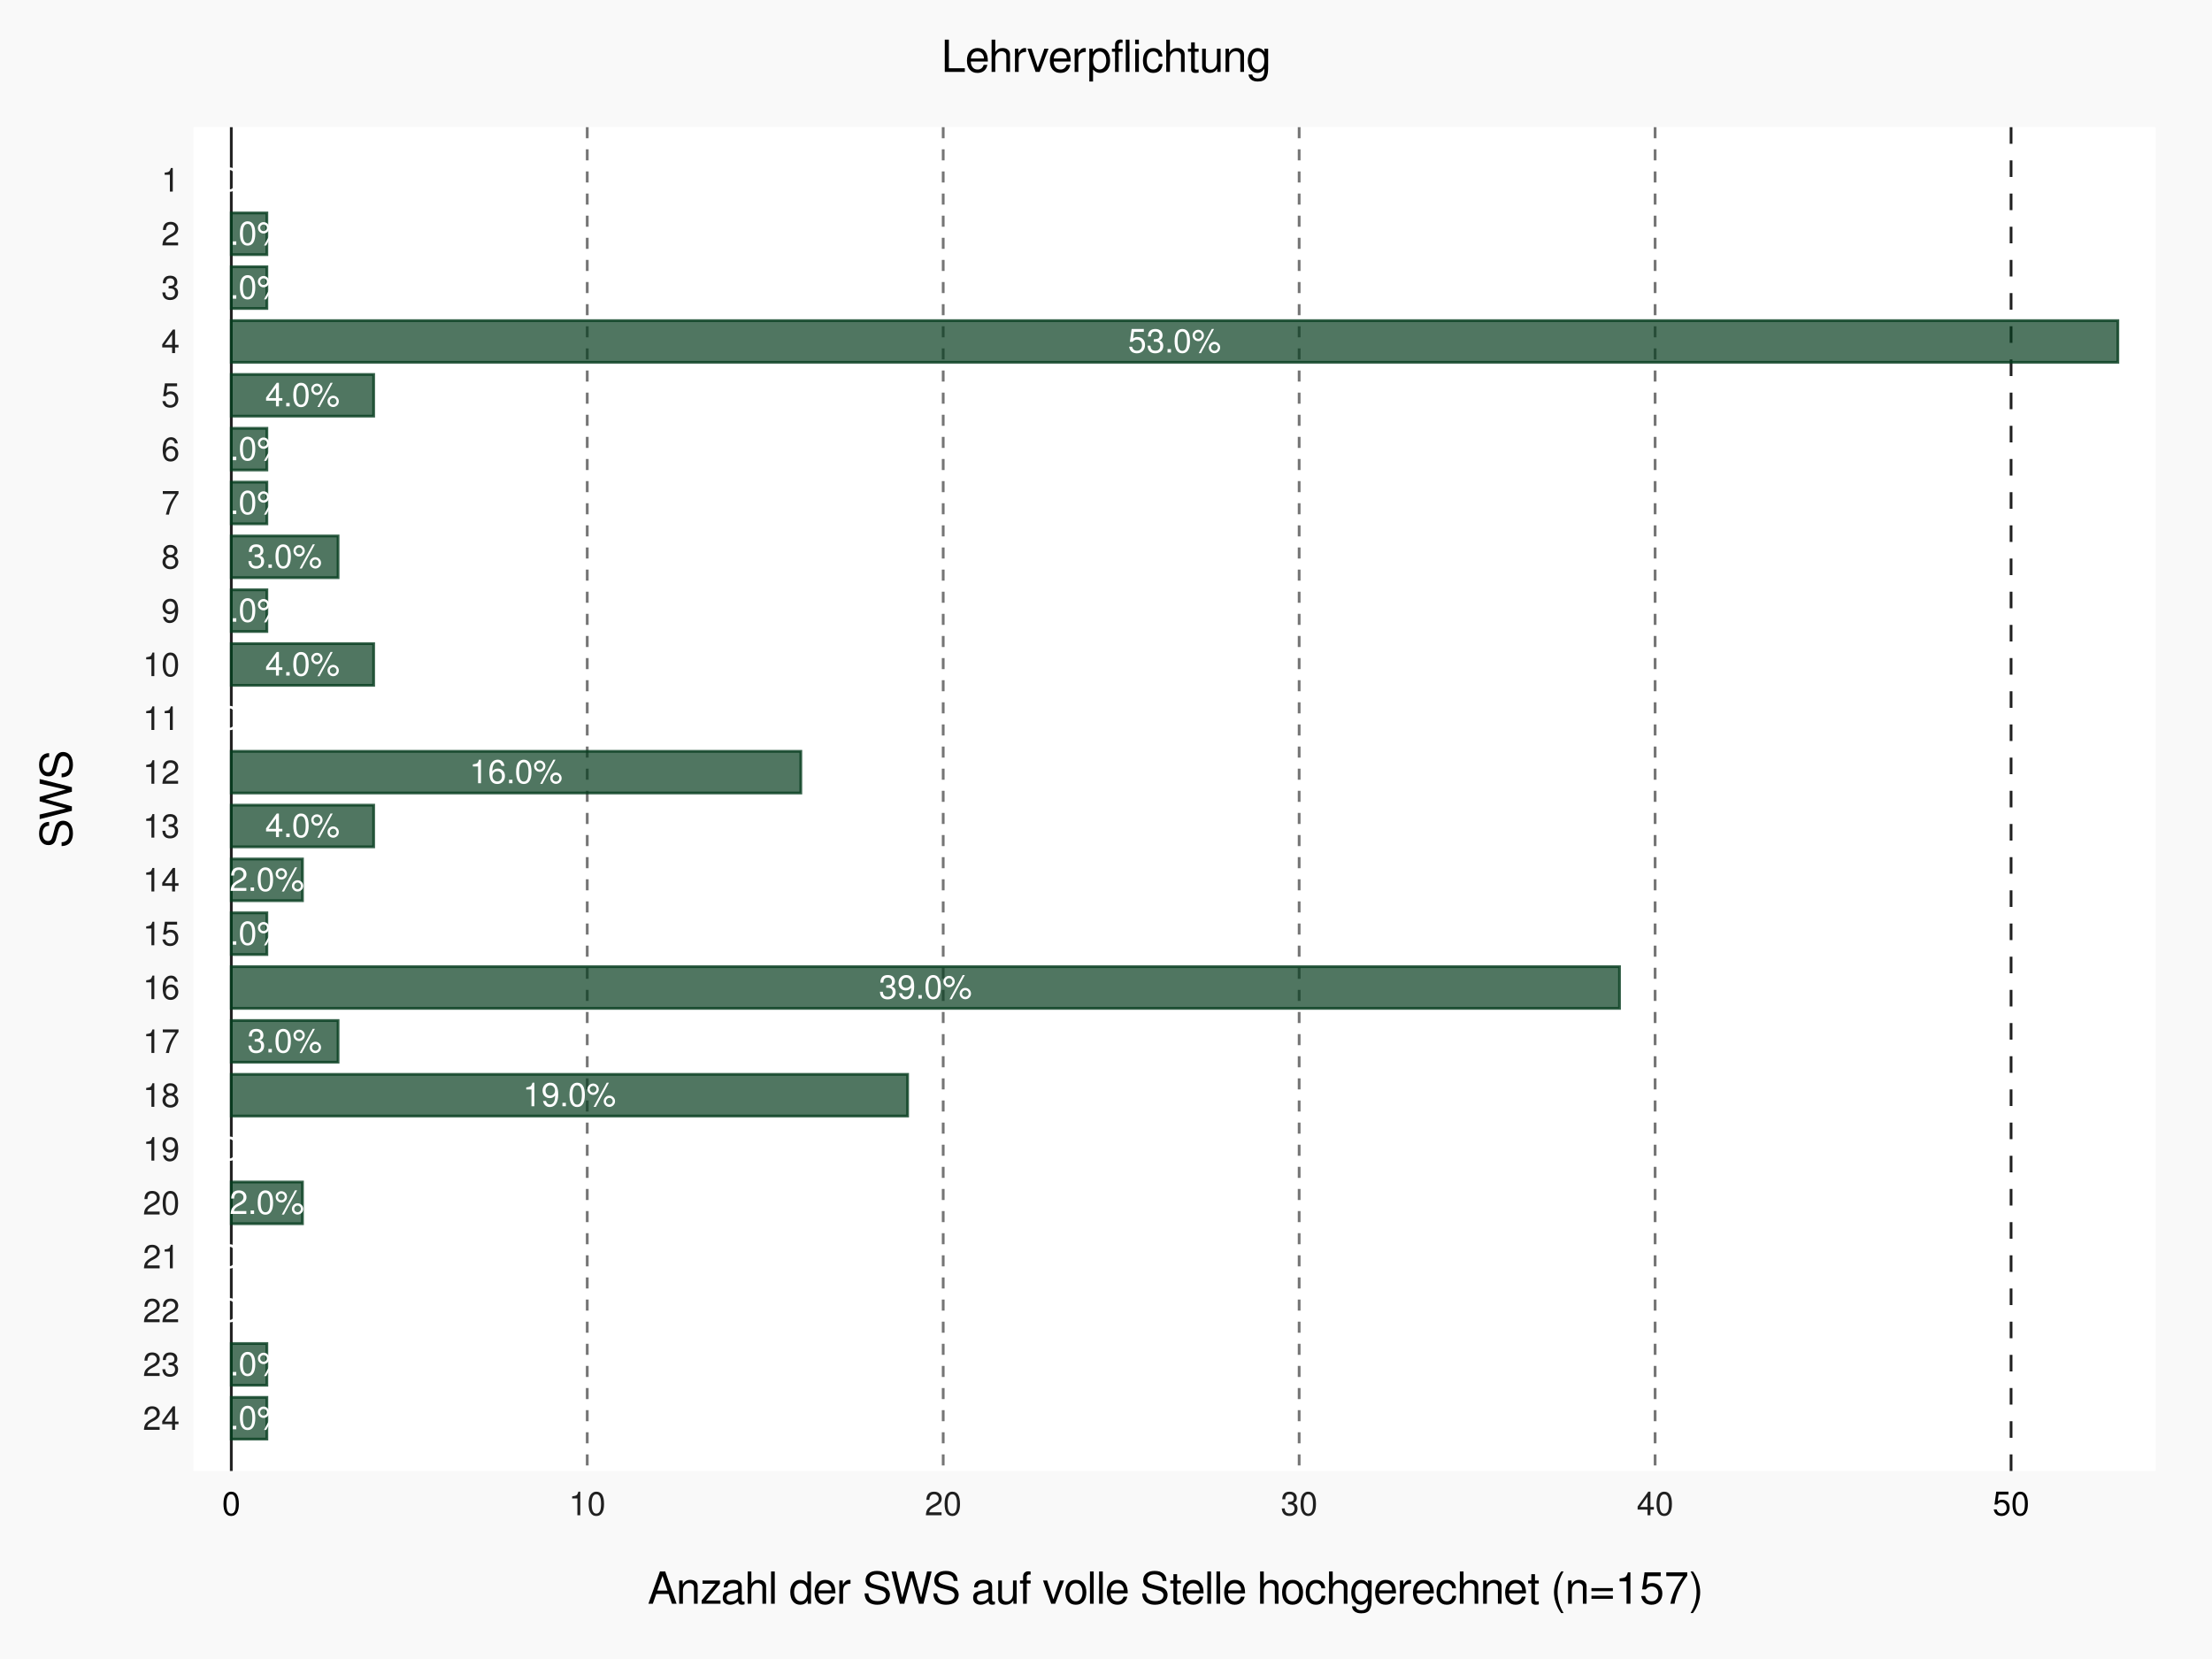
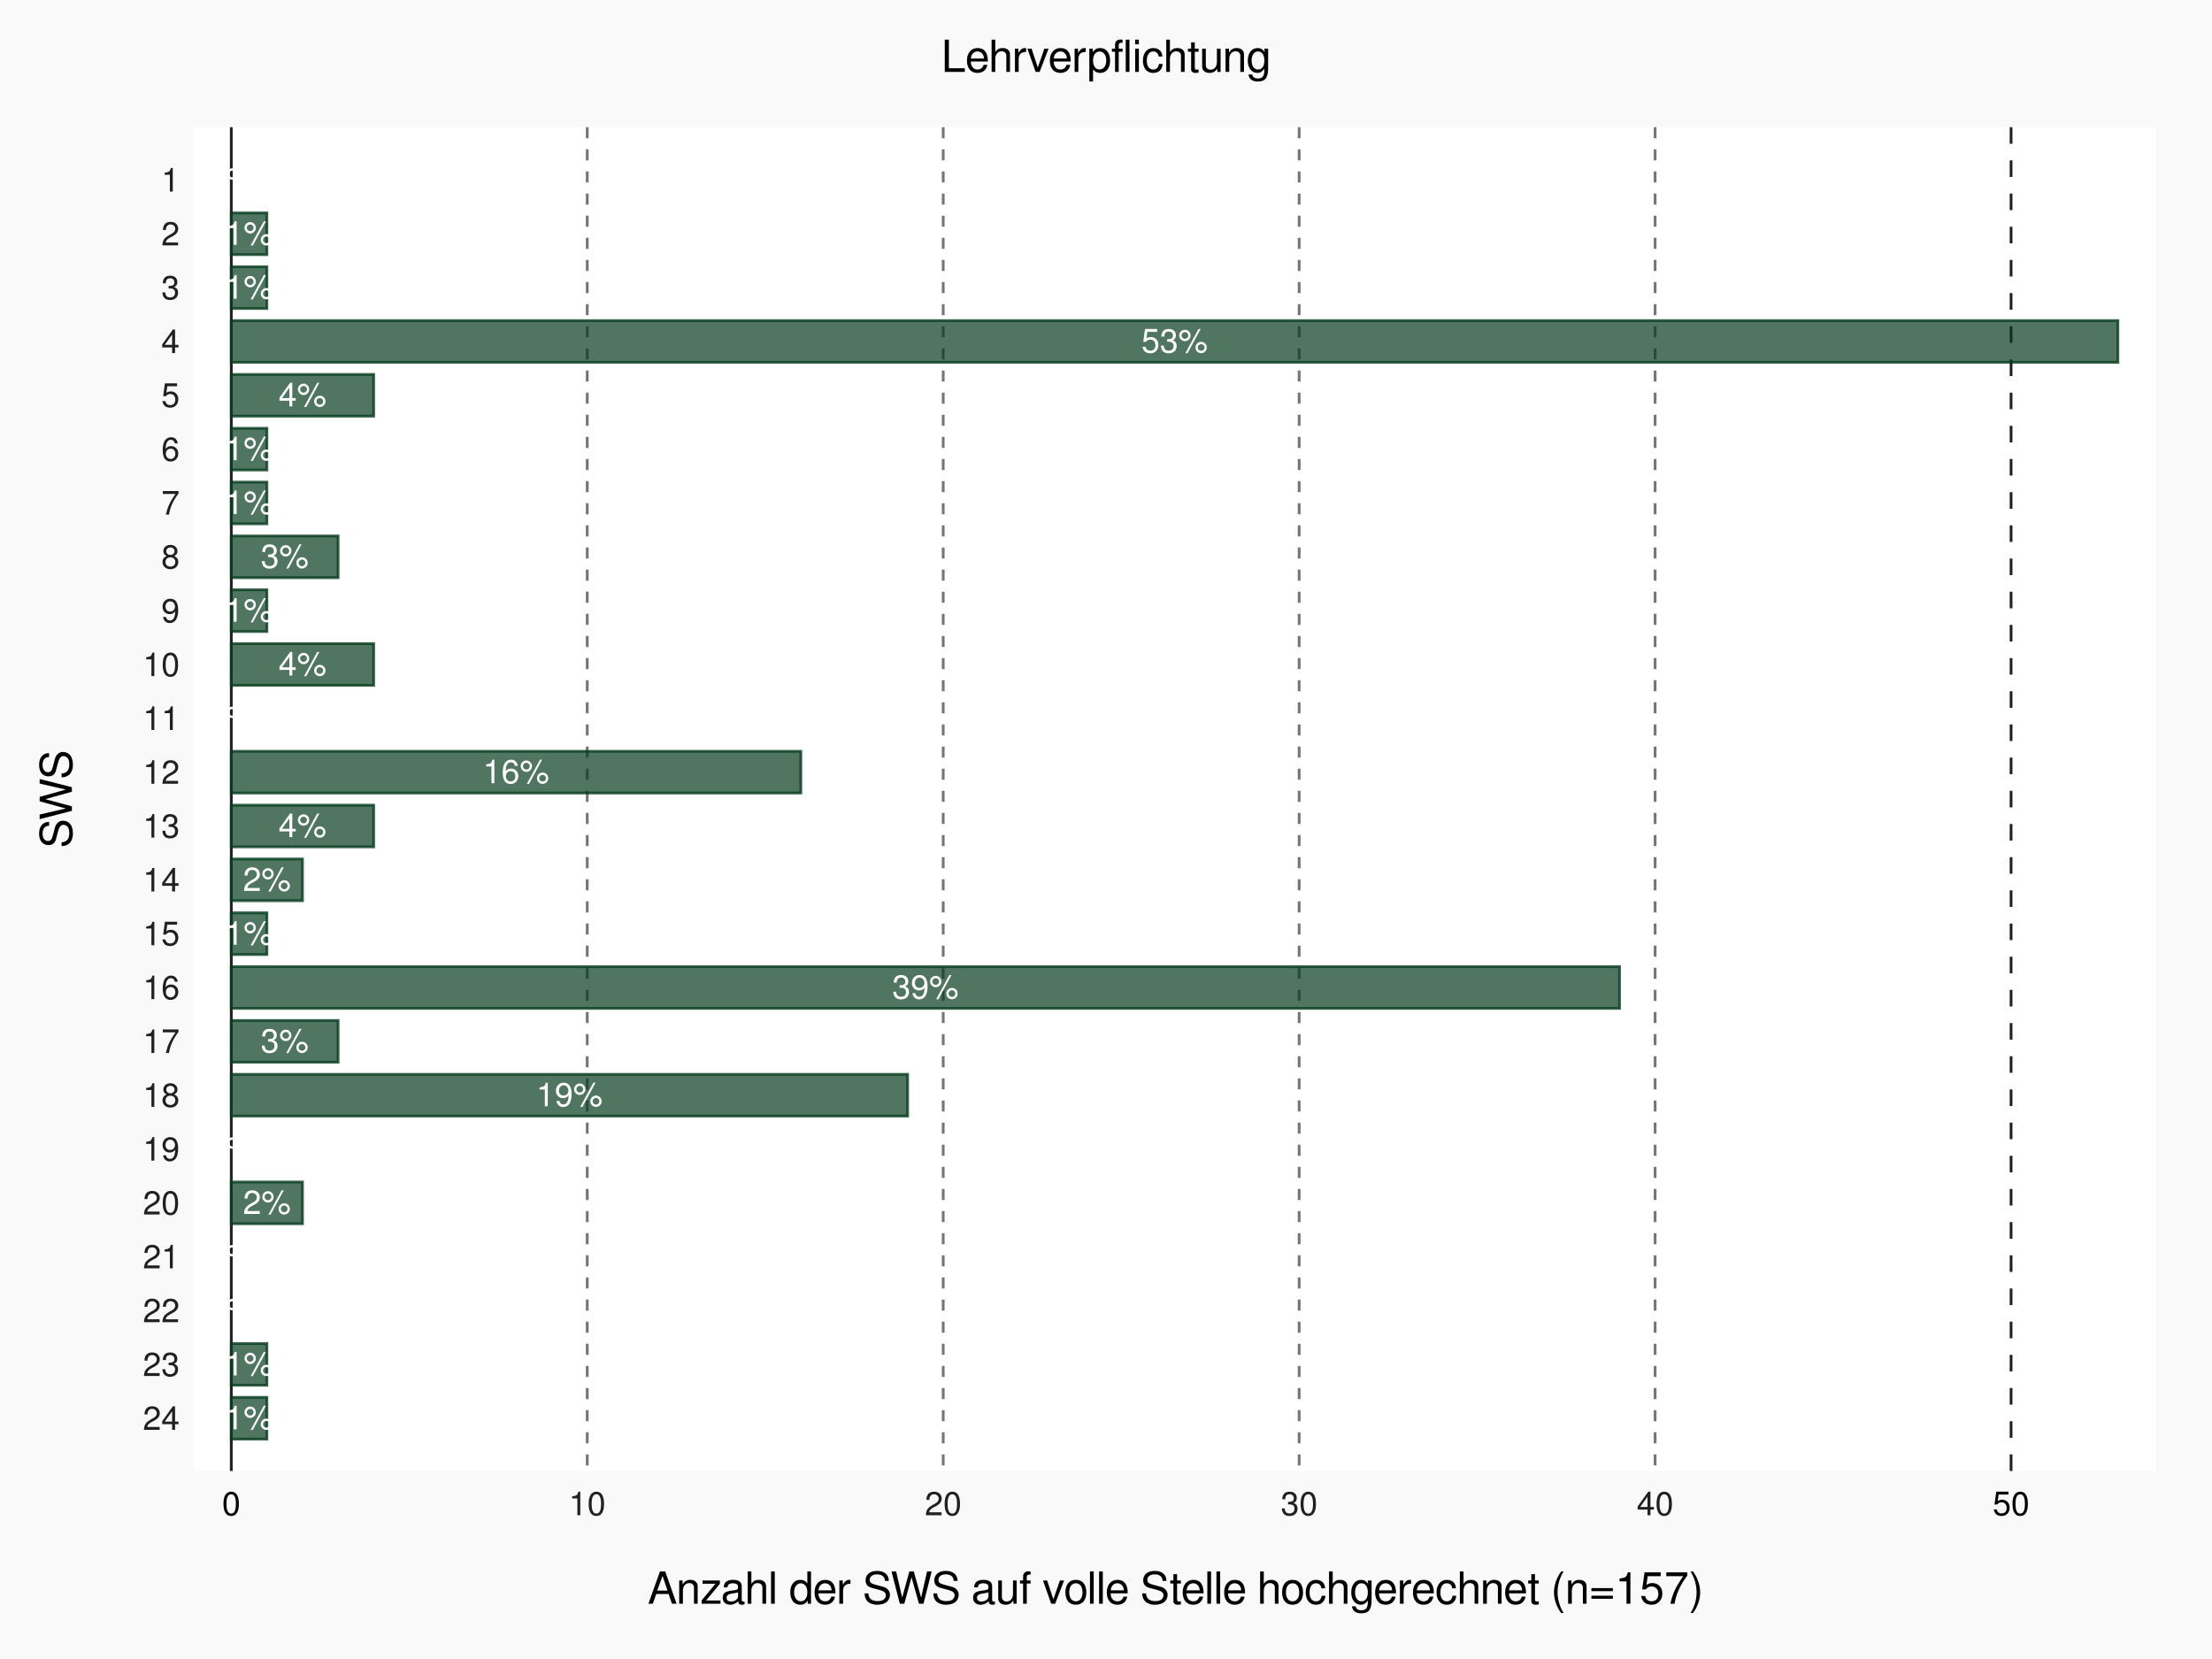
- <svg xmlns="http://www.w3.org/2000/svg" id="chart-eb85f54e-eaaf-472f-85e0-03c756b4b7d2" class="pygal-chart" viewBox="0 0 800 600">
+ <svg xmlns="http://www.w3.org/2000/svg" id="chart-9b45caba-4dfd-41de-9c82-6f01a7fa03c3" class="pygal-chart" viewBox="0 0 800 600">
  <defs>
-     <style type="text/css">#chart-eb85f54e-eaaf-472f-85e0-03c756b4b7d2{-webkit-user-select:none;-webkit-font-smoothing:antialiased;font-family:FreeSans}#chart-eb85f54e-eaaf-472f-85e0-03c756b4b7d2 .title{font-family:FreeSans;font-size:16px}#chart-eb85f54e-eaaf-472f-85e0-03c756b4b7d2 .legends .legend text{font-family:FreeSans;font-size:14px}#chart-eb85f54e-eaaf-472f-85e0-03c756b4b7d2 .axis text{font-family:FreeSans;font-size:12px}#chart-eb85f54e-eaaf-472f-85e0-03c756b4b7d2 .axis text.major{font-family:FreeSans;font-size:12px}#chart-eb85f54e-eaaf-472f-85e0-03c756b4b7d2 .text-overlay text.value{font-family:FreeSans;font-size:12px}#chart-eb85f54e-eaaf-472f-85e0-03c756b4b7d2 .text-overlay text.label{font-family:FreeSans;font-size:12px}#chart-eb85f54e-eaaf-472f-85e0-03c756b4b7d2 .tooltip{font-family:FreeSans;font-size:14px}#chart-eb85f54e-eaaf-472f-85e0-03c756b4b7d2 text.no_data{font-family:FreeSans;font-size:64px}
- #chart-eb85f54e-eaaf-472f-85e0-03c756b4b7d2{background-color:rgba(249,249,249,1)}#chart-eb85f54e-eaaf-472f-85e0-03c756b4b7d2 path,#chart-eb85f54e-eaaf-472f-85e0-03c756b4b7d2 line,#chart-eb85f54e-eaaf-472f-85e0-03c756b4b7d2 rect,#chart-eb85f54e-eaaf-472f-85e0-03c756b4b7d2 circle{-webkit-transition:150ms;-moz-transition:150ms;transition:150ms}#chart-eb85f54e-eaaf-472f-85e0-03c756b4b7d2 .graph &gt; .background{fill:rgba(249,249,249,1)}#chart-eb85f54e-eaaf-472f-85e0-03c756b4b7d2 .plot &gt; .background{fill:rgba(255,255,255,1)}#chart-eb85f54e-eaaf-472f-85e0-03c756b4b7d2 .graph{fill:rgba(0,0,0,.87)}#chart-eb85f54e-eaaf-472f-85e0-03c756b4b7d2 text.no_data{fill:rgba(0,0,0,1)}#chart-eb85f54e-eaaf-472f-85e0-03c756b4b7d2 .title{fill:rgba(0,0,0,1)}#chart-eb85f54e-eaaf-472f-85e0-03c756b4b7d2 .legends .legend text{fill:rgba(0,0,0,.87)}#chart-eb85f54e-eaaf-472f-85e0-03c756b4b7d2 .legends .legend:hover text{fill:rgba(0,0,0,1)}#chart-eb85f54e-eaaf-472f-85e0-03c756b4b7d2 .axis .line{stroke:rgba(0,0,0,1)}#chart-eb85f54e-eaaf-472f-85e0-03c756b4b7d2 .axis .guide.line{stroke:rgba(0,0,0,.54)}#chart-eb85f54e-eaaf-472f-85e0-03c756b4b7d2 .axis .major.line{stroke:rgba(0,0,0,.87)}#chart-eb85f54e-eaaf-472f-85e0-03c756b4b7d2 .axis text.major{fill:rgba(0,0,0,1)}#chart-eb85f54e-eaaf-472f-85e0-03c756b4b7d2 .axis.y .guides:hover .guide.line,#chart-eb85f54e-eaaf-472f-85e0-03c756b4b7d2 .line-graph .axis.x .guides:hover .guide.line,#chart-eb85f54e-eaaf-472f-85e0-03c756b4b7d2 .stackedline-graph .axis.x .guides:hover .guide.line,#chart-eb85f54e-eaaf-472f-85e0-03c756b4b7d2 .xy-graph .axis.x .guides:hover .guide.line{stroke:rgba(0,0,0,1)}#chart-eb85f54e-eaaf-472f-85e0-03c756b4b7d2 .axis .guides:hover text{fill:rgba(0,0,0,1)}#chart-eb85f54e-eaaf-472f-85e0-03c756b4b7d2 .reactive{fill-opacity:.7;stroke-opacity:.8}#chart-eb85f54e-eaaf-472f-85e0-03c756b4b7d2 .ci{stroke:rgba(0,0,0,.87)}#chart-eb85f54e-eaaf-472f-85e0-03c756b4b7d2 .reactive.active,#chart-eb85f54e-eaaf-472f-85e0-03c756b4b7d2 .active .reactive{fill-opacity:.8;stroke-opacity:.9;stroke-width:4}#chart-eb85f54e-eaaf-472f-85e0-03c756b4b7d2 .ci .reactive.active{stroke-width:1.5}#chart-eb85f54e-eaaf-472f-85e0-03c756b4b7d2 .series text{fill:rgba(0,0,0,1)}#chart-eb85f54e-eaaf-472f-85e0-03c756b4b7d2 .tooltip rect{fill:rgba(255,255,255,1);stroke:rgba(0,0,0,1);-webkit-transition:opacity 150ms;-moz-transition:opacity 150ms;transition:opacity 150ms}#chart-eb85f54e-eaaf-472f-85e0-03c756b4b7d2 .tooltip .label{fill:rgba(0,0,0,.87)}#chart-eb85f54e-eaaf-472f-85e0-03c756b4b7d2 .tooltip .label{fill:rgba(0,0,0,.87)}#chart-eb85f54e-eaaf-472f-85e0-03c756b4b7d2 .tooltip .legend{font-size:.8em;fill:rgba(0,0,0,.54)}#chart-eb85f54e-eaaf-472f-85e0-03c756b4b7d2 .tooltip .x_label{font-size:.6em;fill:rgba(0,0,0,1)}#chart-eb85f54e-eaaf-472f-85e0-03c756b4b7d2 .tooltip .xlink{font-size:.5em;text-decoration:underline}#chart-eb85f54e-eaaf-472f-85e0-03c756b4b7d2 .tooltip .value{font-size:1.5em}#chart-eb85f54e-eaaf-472f-85e0-03c756b4b7d2 .bound{font-size:.5em}#chart-eb85f54e-eaaf-472f-85e0-03c756b4b7d2 .max-value{font-size:.75em;fill:rgba(0,0,0,.54)}#chart-eb85f54e-eaaf-472f-85e0-03c756b4b7d2 .map-element{fill:rgba(255,255,255,1);stroke:rgba(0,0,0,.54) !important}#chart-eb85f54e-eaaf-472f-85e0-03c756b4b7d2 .map-element .reactive{fill-opacity:inherit;stroke-opacity:inherit}#chart-eb85f54e-eaaf-472f-85e0-03c756b4b7d2 .color-0,#chart-eb85f54e-eaaf-472f-85e0-03c756b4b7d2 .color-0 a:visited{stroke:#063d1e;fill:#063d1e}#chart-eb85f54e-eaaf-472f-85e0-03c756b4b7d2 .text-overlay .color-0 text{fill:white}
- #chart-eb85f54e-eaaf-472f-85e0-03c756b4b7d2 text.no_data{text-anchor:middle}#chart-eb85f54e-eaaf-472f-85e0-03c756b4b7d2 .guide.line{fill:none}#chart-eb85f54e-eaaf-472f-85e0-03c756b4b7d2 .centered{text-anchor:middle}#chart-eb85f54e-eaaf-472f-85e0-03c756b4b7d2 .title{text-anchor:middle}#chart-eb85f54e-eaaf-472f-85e0-03c756b4b7d2 .legends .legend text{fill-opacity:1}#chart-eb85f54e-eaaf-472f-85e0-03c756b4b7d2 .axis.x text{text-anchor:middle}#chart-eb85f54e-eaaf-472f-85e0-03c756b4b7d2 .axis.x:not(.web) text[transform]{text-anchor:start}#chart-eb85f54e-eaaf-472f-85e0-03c756b4b7d2 .axis.x:not(.web) text[transform].backwards{text-anchor:end}#chart-eb85f54e-eaaf-472f-85e0-03c756b4b7d2 .axis.y text{text-anchor:end}#chart-eb85f54e-eaaf-472f-85e0-03c756b4b7d2 .axis.y text[transform].backwards{text-anchor:start}#chart-eb85f54e-eaaf-472f-85e0-03c756b4b7d2 .axis.y2 text{text-anchor:start}#chart-eb85f54e-eaaf-472f-85e0-03c756b4b7d2 .axis.y2 text[transform].backwards{text-anchor:end}#chart-eb85f54e-eaaf-472f-85e0-03c756b4b7d2 .axis .guide.line{stroke-dasharray:4,4}#chart-eb85f54e-eaaf-472f-85e0-03c756b4b7d2 .axis .major.guide.line{stroke-dasharray:6,6}#chart-eb85f54e-eaaf-472f-85e0-03c756b4b7d2 .horizontal .axis.y .guide.line,#chart-eb85f54e-eaaf-472f-85e0-03c756b4b7d2 .horizontal .axis.y2 .guide.line,#chart-eb85f54e-eaaf-472f-85e0-03c756b4b7d2 .vertical .axis.x .guide.line{opacity:0}#chart-eb85f54e-eaaf-472f-85e0-03c756b4b7d2 .horizontal .axis.always_show .guide.line,#chart-eb85f54e-eaaf-472f-85e0-03c756b4b7d2 .vertical .axis.always_show .guide.line{opacity:1 !important}#chart-eb85f54e-eaaf-472f-85e0-03c756b4b7d2 .axis.y .guides:hover .guide.line,#chart-eb85f54e-eaaf-472f-85e0-03c756b4b7d2 .axis.y2 .guides:hover .guide.line,#chart-eb85f54e-eaaf-472f-85e0-03c756b4b7d2 .axis.x .guides:hover .guide.line{opacity:1}#chart-eb85f54e-eaaf-472f-85e0-03c756b4b7d2 .axis .guides:hover text{opacity:1}#chart-eb85f54e-eaaf-472f-85e0-03c756b4b7d2 .nofill{fill:none}#chart-eb85f54e-eaaf-472f-85e0-03c756b4b7d2 .subtle-fill{fill-opacity:.2}#chart-eb85f54e-eaaf-472f-85e0-03c756b4b7d2 .dot{stroke-width:1px;fill-opacity:1}#chart-eb85f54e-eaaf-472f-85e0-03c756b4b7d2 .dot.active{stroke-width:5px}#chart-eb85f54e-eaaf-472f-85e0-03c756b4b7d2 .dot.negative{fill:transparent}#chart-eb85f54e-eaaf-472f-85e0-03c756b4b7d2 text,#chart-eb85f54e-eaaf-472f-85e0-03c756b4b7d2 tspan{stroke:none !important}#chart-eb85f54e-eaaf-472f-85e0-03c756b4b7d2 .series text.active{opacity:1}#chart-eb85f54e-eaaf-472f-85e0-03c756b4b7d2 .tooltip rect{fill-opacity:.95;stroke-width:.5}#chart-eb85f54e-eaaf-472f-85e0-03c756b4b7d2 .tooltip text{fill-opacity:1}#chart-eb85f54e-eaaf-472f-85e0-03c756b4b7d2 .showable{visibility:hidden}#chart-eb85f54e-eaaf-472f-85e0-03c756b4b7d2 .showable.shown{visibility:visible}#chart-eb85f54e-eaaf-472f-85e0-03c756b4b7d2 .gauge-background{fill:rgba(229,229,229,1);stroke:none}#chart-eb85f54e-eaaf-472f-85e0-03c756b4b7d2 .bg-lines{stroke:rgba(249,249,249,1);stroke-width:2px}</style>
+     <style type="text/css">#chart-9b45caba-4dfd-41de-9c82-6f01a7fa03c3{-webkit-user-select:none;-webkit-font-smoothing:antialiased;font-family:FreeSans}#chart-9b45caba-4dfd-41de-9c82-6f01a7fa03c3 .title{font-family:FreeSans;font-size:16px}#chart-9b45caba-4dfd-41de-9c82-6f01a7fa03c3 .legends .legend text{font-family:FreeSans;font-size:14px}#chart-9b45caba-4dfd-41de-9c82-6f01a7fa03c3 .axis text{font-family:FreeSans;font-size:12px}#chart-9b45caba-4dfd-41de-9c82-6f01a7fa03c3 .axis text.major{font-family:FreeSans;font-size:12px}#chart-9b45caba-4dfd-41de-9c82-6f01a7fa03c3 .text-overlay text.value{font-family:FreeSans;font-size:12px}#chart-9b45caba-4dfd-41de-9c82-6f01a7fa03c3 .text-overlay text.label{font-family:FreeSans;font-size:12px}#chart-9b45caba-4dfd-41de-9c82-6f01a7fa03c3 .tooltip{font-family:FreeSans;font-size:14px}#chart-9b45caba-4dfd-41de-9c82-6f01a7fa03c3 text.no_data{font-family:FreeSans;font-size:64px}
+ #chart-9b45caba-4dfd-41de-9c82-6f01a7fa03c3{background-color:rgba(249,249,249,1)}#chart-9b45caba-4dfd-41de-9c82-6f01a7fa03c3 path,#chart-9b45caba-4dfd-41de-9c82-6f01a7fa03c3 line,#chart-9b45caba-4dfd-41de-9c82-6f01a7fa03c3 rect,#chart-9b45caba-4dfd-41de-9c82-6f01a7fa03c3 circle{-webkit-transition:150ms;-moz-transition:150ms;transition:150ms}#chart-9b45caba-4dfd-41de-9c82-6f01a7fa03c3 .graph &gt; .background{fill:rgba(249,249,249,1)}#chart-9b45caba-4dfd-41de-9c82-6f01a7fa03c3 .plot &gt; .background{fill:rgba(255,255,255,1)}#chart-9b45caba-4dfd-41de-9c82-6f01a7fa03c3 .graph{fill:rgba(0,0,0,.87)}#chart-9b45caba-4dfd-41de-9c82-6f01a7fa03c3 text.no_data{fill:rgba(0,0,0,1)}#chart-9b45caba-4dfd-41de-9c82-6f01a7fa03c3 .title{fill:rgba(0,0,0,1)}#chart-9b45caba-4dfd-41de-9c82-6f01a7fa03c3 .legends .legend text{fill:rgba(0,0,0,.87)}#chart-9b45caba-4dfd-41de-9c82-6f01a7fa03c3 .legends .legend:hover text{fill:rgba(0,0,0,1)}#chart-9b45caba-4dfd-41de-9c82-6f01a7fa03c3 .axis .line{stroke:rgba(0,0,0,1)}#chart-9b45caba-4dfd-41de-9c82-6f01a7fa03c3 .axis .guide.line{stroke:rgba(0,0,0,.54)}#chart-9b45caba-4dfd-41de-9c82-6f01a7fa03c3 .axis .major.line{stroke:rgba(0,0,0,.87)}#chart-9b45caba-4dfd-41de-9c82-6f01a7fa03c3 .axis text.major{fill:rgba(0,0,0,1)}#chart-9b45caba-4dfd-41de-9c82-6f01a7fa03c3 .axis.y .guides:hover .guide.line,#chart-9b45caba-4dfd-41de-9c82-6f01a7fa03c3 .line-graph .axis.x .guides:hover .guide.line,#chart-9b45caba-4dfd-41de-9c82-6f01a7fa03c3 .stackedline-graph .axis.x .guides:hover .guide.line,#chart-9b45caba-4dfd-41de-9c82-6f01a7fa03c3 .xy-graph .axis.x .guides:hover .guide.line{stroke:rgba(0,0,0,1)}#chart-9b45caba-4dfd-41de-9c82-6f01a7fa03c3 .axis .guides:hover text{fill:rgba(0,0,0,1)}#chart-9b45caba-4dfd-41de-9c82-6f01a7fa03c3 .reactive{fill-opacity:.7;stroke-opacity:.8}#chart-9b45caba-4dfd-41de-9c82-6f01a7fa03c3 .ci{stroke:rgba(0,0,0,.87)}#chart-9b45caba-4dfd-41de-9c82-6f01a7fa03c3 .reactive.active,#chart-9b45caba-4dfd-41de-9c82-6f01a7fa03c3 .active .reactive{fill-opacity:.8;stroke-opacity:.9;stroke-width:4}#chart-9b45caba-4dfd-41de-9c82-6f01a7fa03c3 .ci .reactive.active{stroke-width:1.5}#chart-9b45caba-4dfd-41de-9c82-6f01a7fa03c3 .series text{fill:rgba(0,0,0,1)}#chart-9b45caba-4dfd-41de-9c82-6f01a7fa03c3 .tooltip rect{fill:rgba(255,255,255,1);stroke:rgba(0,0,0,1);-webkit-transition:opacity 150ms;-moz-transition:opacity 150ms;transition:opacity 150ms}#chart-9b45caba-4dfd-41de-9c82-6f01a7fa03c3 .tooltip .label{fill:rgba(0,0,0,.87)}#chart-9b45caba-4dfd-41de-9c82-6f01a7fa03c3 .tooltip .label{fill:rgba(0,0,0,.87)}#chart-9b45caba-4dfd-41de-9c82-6f01a7fa03c3 .tooltip .legend{font-size:.8em;fill:rgba(0,0,0,.54)}#chart-9b45caba-4dfd-41de-9c82-6f01a7fa03c3 .tooltip .x_label{font-size:.6em;fill:rgba(0,0,0,1)}#chart-9b45caba-4dfd-41de-9c82-6f01a7fa03c3 .tooltip .xlink{font-size:.5em;text-decoration:underline}#chart-9b45caba-4dfd-41de-9c82-6f01a7fa03c3 .tooltip .value{font-size:1.5em}#chart-9b45caba-4dfd-41de-9c82-6f01a7fa03c3 .bound{font-size:.5em}#chart-9b45caba-4dfd-41de-9c82-6f01a7fa03c3 .max-value{font-size:.75em;fill:rgba(0,0,0,.54)}#chart-9b45caba-4dfd-41de-9c82-6f01a7fa03c3 .map-element{fill:rgba(255,255,255,1);stroke:rgba(0,0,0,.54) !important}#chart-9b45caba-4dfd-41de-9c82-6f01a7fa03c3 .map-element .reactive{fill-opacity:inherit;stroke-opacity:inherit}#chart-9b45caba-4dfd-41de-9c82-6f01a7fa03c3 .color-0,#chart-9b45caba-4dfd-41de-9c82-6f01a7fa03c3 .color-0 a:visited{stroke:#063d1e;fill:#063d1e}#chart-9b45caba-4dfd-41de-9c82-6f01a7fa03c3 .text-overlay .color-0 text{fill:white}
+ #chart-9b45caba-4dfd-41de-9c82-6f01a7fa03c3 text.no_data{text-anchor:middle}#chart-9b45caba-4dfd-41de-9c82-6f01a7fa03c3 .guide.line{fill:none}#chart-9b45caba-4dfd-41de-9c82-6f01a7fa03c3 .centered{text-anchor:middle}#chart-9b45caba-4dfd-41de-9c82-6f01a7fa03c3 .title{text-anchor:middle}#chart-9b45caba-4dfd-41de-9c82-6f01a7fa03c3 .legends .legend text{fill-opacity:1}#chart-9b45caba-4dfd-41de-9c82-6f01a7fa03c3 .axis.x text{text-anchor:middle}#chart-9b45caba-4dfd-41de-9c82-6f01a7fa03c3 .axis.x:not(.web) text[transform]{text-anchor:start}#chart-9b45caba-4dfd-41de-9c82-6f01a7fa03c3 .axis.x:not(.web) text[transform].backwards{text-anchor:end}#chart-9b45caba-4dfd-41de-9c82-6f01a7fa03c3 .axis.y text{text-anchor:end}#chart-9b45caba-4dfd-41de-9c82-6f01a7fa03c3 .axis.y text[transform].backwards{text-anchor:start}#chart-9b45caba-4dfd-41de-9c82-6f01a7fa03c3 .axis.y2 text{text-anchor:start}#chart-9b45caba-4dfd-41de-9c82-6f01a7fa03c3 .axis.y2 text[transform].backwards{text-anchor:end}#chart-9b45caba-4dfd-41de-9c82-6f01a7fa03c3 .axis .guide.line{stroke-dasharray:4,4}#chart-9b45caba-4dfd-41de-9c82-6f01a7fa03c3 .axis .major.guide.line{stroke-dasharray:6,6}#chart-9b45caba-4dfd-41de-9c82-6f01a7fa03c3 .horizontal .axis.y .guide.line,#chart-9b45caba-4dfd-41de-9c82-6f01a7fa03c3 .horizontal .axis.y2 .guide.line,#chart-9b45caba-4dfd-41de-9c82-6f01a7fa03c3 .vertical .axis.x .guide.line{opacity:0}#chart-9b45caba-4dfd-41de-9c82-6f01a7fa03c3 .horizontal .axis.always_show .guide.line,#chart-9b45caba-4dfd-41de-9c82-6f01a7fa03c3 .vertical .axis.always_show .guide.line{opacity:1 !important}#chart-9b45caba-4dfd-41de-9c82-6f01a7fa03c3 .axis.y .guides:hover .guide.line,#chart-9b45caba-4dfd-41de-9c82-6f01a7fa03c3 .axis.y2 .guides:hover .guide.line,#chart-9b45caba-4dfd-41de-9c82-6f01a7fa03c3 .axis.x .guides:hover .guide.line{opacity:1}#chart-9b45caba-4dfd-41de-9c82-6f01a7fa03c3 .axis .guides:hover text{opacity:1}#chart-9b45caba-4dfd-41de-9c82-6f01a7fa03c3 .nofill{fill:none}#chart-9b45caba-4dfd-41de-9c82-6f01a7fa03c3 .subtle-fill{fill-opacity:.2}#chart-9b45caba-4dfd-41de-9c82-6f01a7fa03c3 .dot{stroke-width:1px;fill-opacity:1}#chart-9b45caba-4dfd-41de-9c82-6f01a7fa03c3 .dot.active{stroke-width:5px}#chart-9b45caba-4dfd-41de-9c82-6f01a7fa03c3 .dot.negative{fill:transparent}#chart-9b45caba-4dfd-41de-9c82-6f01a7fa03c3 text,#chart-9b45caba-4dfd-41de-9c82-6f01a7fa03c3 tspan{stroke:none !important}#chart-9b45caba-4dfd-41de-9c82-6f01a7fa03c3 .series text.active{opacity:1}#chart-9b45caba-4dfd-41de-9c82-6f01a7fa03c3 .tooltip rect{fill-opacity:.95;stroke-width:.5}#chart-9b45caba-4dfd-41de-9c82-6f01a7fa03c3 .tooltip text{fill-opacity:1}#chart-9b45caba-4dfd-41de-9c82-6f01a7fa03c3 .showable{visibility:hidden}#chart-9b45caba-4dfd-41de-9c82-6f01a7fa03c3 .showable.shown{visibility:visible}#chart-9b45caba-4dfd-41de-9c82-6f01a7fa03c3 .gauge-background{fill:rgba(229,229,229,1);stroke:none}#chart-9b45caba-4dfd-41de-9c82-6f01a7fa03c3 .bg-lines{stroke:rgba(249,249,249,1);stroke-width:2px}</style>
  </defs>
  <g class="graph horizontalbar-graph horizontal">
    <rect x="0" y="0" width="800" height="600" class="background" />
    <g transform="translate(70, 46)" class="plot">
      <rect x="0" y="0" width="709.6" height="486" class="background" />
      <g class="axis y">
        <g class="guides">
          <text x="-5" y="471.118" class="">24</text>
        </g>
        <g class="guides">
          <text x="-5" y="451.647" class="">23</text>
        </g>
        <g class="guides">
          <text x="-5" y="432.176" class="">22</text>
        </g>
        <g class="guides">
          <text x="-5" y="412.705" class="">21</text>
        </g>
        <g class="guides">
          <text x="-5" y="393.234" class="">20</text>
        </g>
        <g class="guides">
          <text x="-5" y="373.762" class="">19</text>
        </g>
        <g class="guides">
          <text x="-5" y="354.291" class="">18</text>
        </g>
        <g class="guides">
          <text x="-5" y="334.82" class="">17</text>
        </g>
        <g class="guides">
          <text x="-5" y="315.349" class="">16</text>
        </g>
        <g class="guides">
          <text x="-5" y="295.878" class="">15</text>
        </g>
        <g class="guides">
          <text x="-5" y="276.407" class="">14</text>
        </g>
        <g class="guides">
          <text x="-5" y="256.936" class="">13</text>
        </g>
        <g class="guides">
          <text x="-5" y="237.464" class="">12</text>
        </g>
        <g class="guides">
          <text x="-5" y="217.993" class="">11</text>
        </g>
        <g class="guides">
          <text x="-5" y="198.522" class="">10</text>
        </g>
        <g class="guides">
          <text x="-5" y="179.051" class="">9</text>
        </g>
        <g class="guides">
          <text x="-5" y="159.58" class="">8</text>
        </g>
        <g class="guides">
          <text x="-5" y="140.109" class="">7</text>
        </g>
        <g class="guides">
          <text x="-5" y="120.638" class="">6</text>
        </g>
        <g class="guides">
          <text x="-5" y="101.166" class="">5</text>
        </g>
        <g class="guides">
          <text x="-5" y="81.695" class="">4</text>
        </g>
        <g class="guides">
          <text x="-5" y="62.224" class="">3</text>
        </g>
        <g class="guides">
          <text x="-5" y="42.753" class="">2</text>
        </g>
        <g class="guides">
          <text x="-5" y="23.282" class="">1</text>
        </g>
      </g>
      <g class="axis x always_show">
        <g class="guides">
          <path d="M13.646 0 v486" class="axis major line" />
          <text x="13.646" y="502.0" class="major">0</text>
        </g>
        <g class="guides">
          <path d="M142.383 0 v486" class="guide line" />
          <text x="142.383" y="502.0" class="">10</text>
        </g>
        <g class="guides">
          <path d="M271.121 0 v486" class="guide line" />
          <text x="271.121" y="502.0" class="">20</text>
        </g>
        <g class="guides">
          <path d="M399.858 0 v486" class="guide line" />
          <text x="399.858" y="502.0" class="">30</text>
        </g>
        <g class="guides">
          <path d="M528.595 0 v486" class="guide line" />
          <text x="528.595" y="502.0" class="">40</text>
        </g>
        <g class="guides">
          <path d="M657.333 0 v486" class="major guide line" />
          <text x="657.333" y="502.0" class="major">50</text>
        </g>
      </g>
      <g class="series serie-0 color-0">
        <g class="bars">
          <g class="bar">
            <rect x="13.646" y="459.379" rx="0" ry="0" width="12.874" height="15.078" class="rect reactive tooltip-trigger" />
          </g>
          <g class="bar">
            <rect x="13.646" y="439.908" rx="0" ry="0" width="12.874" height="15.078" class="rect reactive tooltip-trigger" />
          </g>
          <g class="bar">
            <rect x="13.646" y="420.437" rx="0" ry="0" height="15.078" class="rect reactive tooltip-trigger" />
          </g>
          <g class="bar">
            <rect x="13.646" y="400.966" rx="0" ry="0" height="15.078" class="rect reactive tooltip-trigger" />
          </g>
          <g class="bar">
            <rect x="13.646" y="381.494" rx="0" ry="0" width="25.747" height="15.078" class="rect reactive tooltip-trigger" />
          </g>
          <g class="bar">
            <rect x="13.646" y="362.023" rx="0" ry="0" height="15.078" class="rect reactive tooltip-trigger" />
          </g>
          <g class="bar">
            <rect x="13.646" y="342.552" rx="0" ry="0" width="244.601" height="15.078" class="rect reactive tooltip-trigger" />
          </g>
          <g class="bar">
            <rect x="13.646" y="323.081" rx="0" ry="0" width="38.621" height="15.078" class="rect reactive tooltip-trigger" />
          </g>
          <g class="bar">
            <rect x="13.646" y="303.61" rx="0" ry="0" width="502.075" height="15.078" class="rect reactive tooltip-trigger" />
          </g>
          <g class="bar">
            <rect x="13.646" y="284.139" rx="0" ry="0" width="12.874" height="15.078" class="rect reactive tooltip-trigger" />
          </g>
          <g class="bar">
            <rect x="13.646" y="264.667" rx="0" ry="0" width="25.747" height="15.078" class="rect reactive tooltip-trigger" />
          </g>
          <g class="bar">
            <rect x="13.646" y="245.196" rx="0" ry="0" width="51.495" height="15.078" class="rect reactive tooltip-trigger" />
          </g>
          <g class="bar">
            <rect x="13.646" y="225.725" rx="0" ry="0" width="205.98" height="15.078" class="rect reactive tooltip-trigger" />
          </g>
          <g class="bar">
            <rect x="13.646" y="206.254" rx="0" ry="0" height="15.078" class="rect reactive tooltip-trigger" />
          </g>
          <g class="bar">
            <rect x="13.646" y="186.783" rx="0" ry="0" width="51.495" height="15.078" class="rect reactive tooltip-trigger" />
          </g>
          <g class="bar">
            <rect x="13.646" y="167.312" rx="0" ry="0" width="12.874" height="15.078" class="rect reactive tooltip-trigger" />
          </g>
          <g class="bar">
            <rect x="13.646" y="147.841" rx="0" ry="0" width="38.621" height="15.078" class="rect reactive tooltip-trigger" />
          </g>
          <g class="bar">
            <rect x="13.646" y="128.369" rx="0" ry="0" width="12.874" height="15.078" class="rect reactive tooltip-trigger" />
          </g>
          <g class="bar">
            <rect x="13.646" y="108.898" rx="0" ry="0" width="12.874" height="15.078" class="rect reactive tooltip-trigger" />
          </g>
          <g class="bar">
            <rect x="13.646" y="89.427" rx="0" ry="0" width="51.495" height="15.078" class="rect reactive tooltip-trigger" />
          </g>
          <g class="bar">
            <rect x="13.646" y="69.956" rx="0" ry="0" width="682.308" height="15.078" class="rect reactive tooltip-trigger" />
          </g>
          <g class="bar">
            <rect x="13.646" y="50.485" rx="0" ry="0" width="12.874" height="15.078" class="rect reactive tooltip-trigger" />
          </g>
          <g class="bar">
            <rect x="13.646" y="31.014" rx="0" ry="0" width="12.874" height="15.078" class="rect reactive tooltip-trigger" />
          </g>
          <g class="bar">
            <rect x="13.646" y="11.542" rx="0" ry="0" height="15.078" class="rect reactive tooltip-trigger" />
          </g>
        </g>
      </g>
    </g>
    <g class="titles">
      <text x="400.0" y="26" class="title plot_title">Lehrverpflichtung</text>
      <text x="425.2" y="580" class="title">Anzahl der SWS auf volle Stelle hochgerechnet (n=157)</text>
      <text x="0" y="315.0" class="title" transform="rotate(-90 0 289)">SWS</text>
    </g>
    <g transform="translate(70, 46)" class="plot overlay">
      <g class="series serie-0 color-0" />
    </g>
    <g transform="translate(70, 46)" class="plot text-overlay">
      <g class="series serie-0 color-0">
-         <text text-anchor="middle" x="20.083" y="470.918" class="value">1.0%</text>
-         <text text-anchor="middle" x="20.083" y="451.447" class="value">1.0%</text>
-         <text text-anchor="middle" x="13.646" y="431.976" class="value">0.0%</text>
-         <text text-anchor="middle" x="13.646" y="412.505" class="value">0.0%</text>
-         <text text-anchor="middle" x="26.52" y="393.034" class="value">2.0%</text>
-         <text text-anchor="middle" x="13.646" y="373.562" class="value">0.0%</text>
-         <text text-anchor="middle" x="135.947" y="354.091" class="value">19.0%</text>
-         <text text-anchor="middle" x="32.957" y="334.62" class="value">3.0%</text>
-         <text text-anchor="middle" x="264.684" y="315.149" class="value">39.0%</text>
-         <text text-anchor="middle" x="20.083" y="295.678" class="value">1.0%</text>
-         <text text-anchor="middle" x="26.52" y="276.207" class="value">2.0%</text>
-         <text text-anchor="middle" x="39.394" y="256.736" class="value">4.0%</text>
-         <text text-anchor="middle" x="116.636" y="237.264" class="value">16.0%</text>
-         <text text-anchor="middle" x="13.646" y="217.793" class="value">0.0%</text>
-         <text text-anchor="middle" x="39.394" y="198.322" class="value">4.0%</text>
-         <text text-anchor="middle" x="20.083" y="178.851" class="value">1.0%</text>
-         <text text-anchor="middle" x="32.957" y="159.38" class="value">3.0%</text>
-         <text text-anchor="middle" x="20.083" y="139.909" class="value">1.0%</text>
-         <text text-anchor="middle" x="20.083" y="120.437" class="value">1.0%</text>
-         <text text-anchor="middle" x="39.394" y="100.966" class="value">4.0%</text>
-         <text text-anchor="middle" x="354.8" y="81.495" class="value">53.0%</text>
-         <text text-anchor="middle" x="20.083" y="62.024" class="value">1.0%</text>
-         <text text-anchor="middle" x="20.083" y="42.553" class="value">1.0%</text>
-         <text text-anchor="middle" x="13.646" y="23.082" class="value">0.0%</text>
+         <text text-anchor="middle" x="20.083" y="470.918" class="value">1%</text>
+         <text text-anchor="middle" x="20.083" y="451.447" class="value">1%</text>
+         <text text-anchor="middle" x="13.646" y="431.976" class="value">0%</text>
+         <text text-anchor="middle" x="13.646" y="412.505" class="value">0%</text>
+         <text text-anchor="middle" x="26.52" y="393.034" class="value">2%</text>
+         <text text-anchor="middle" x="13.646" y="373.562" class="value">0%</text>
+         <text text-anchor="middle" x="135.947" y="354.091" class="value">19%</text>
+         <text text-anchor="middle" x="32.957" y="334.62" class="value">3%</text>
+         <text text-anchor="middle" x="264.684" y="315.149" class="value">39%</text>
+         <text text-anchor="middle" x="20.083" y="295.678" class="value">1%</text>
+         <text text-anchor="middle" x="26.52" y="276.207" class="value">2%</text>
+         <text text-anchor="middle" x="39.394" y="256.736" class="value">4%</text>
+         <text text-anchor="middle" x="116.636" y="237.264" class="value">16%</text>
+         <text text-anchor="middle" x="13.646" y="217.793" class="value">0%</text>
+         <text text-anchor="middle" x="39.394" y="198.322" class="value">4%</text>
+         <text text-anchor="middle" x="20.083" y="178.851" class="value">1%</text>
+         <text text-anchor="middle" x="32.957" y="159.38" class="value">3%</text>
+         <text text-anchor="middle" x="20.083" y="139.909" class="value">1%</text>
+         <text text-anchor="middle" x="20.083" y="120.437" class="value">1%</text>
+         <text text-anchor="middle" x="39.394" y="100.966" class="value">4%</text>
+         <text text-anchor="middle" x="354.8" y="81.495" class="value">53%</text>
+         <text text-anchor="middle" x="20.083" y="62.024" class="value">1%</text>
+         <text text-anchor="middle" x="20.083" y="42.553" class="value">1%</text>
+         <text text-anchor="middle" x="13.646" y="23.082" class="value">0%</text>
      </g>
    </g>
    <g transform="translate(70, 46)" class="plot tooltip-overlay">
      <g transform="translate(0 0)" style="opacity: 0" class="tooltip">
        <rect rx="0" ry="0" width="0" height="0" class="tooltip-box" />
        <g class="text" />
      </g>
    </g>
  </g>
</svg>
